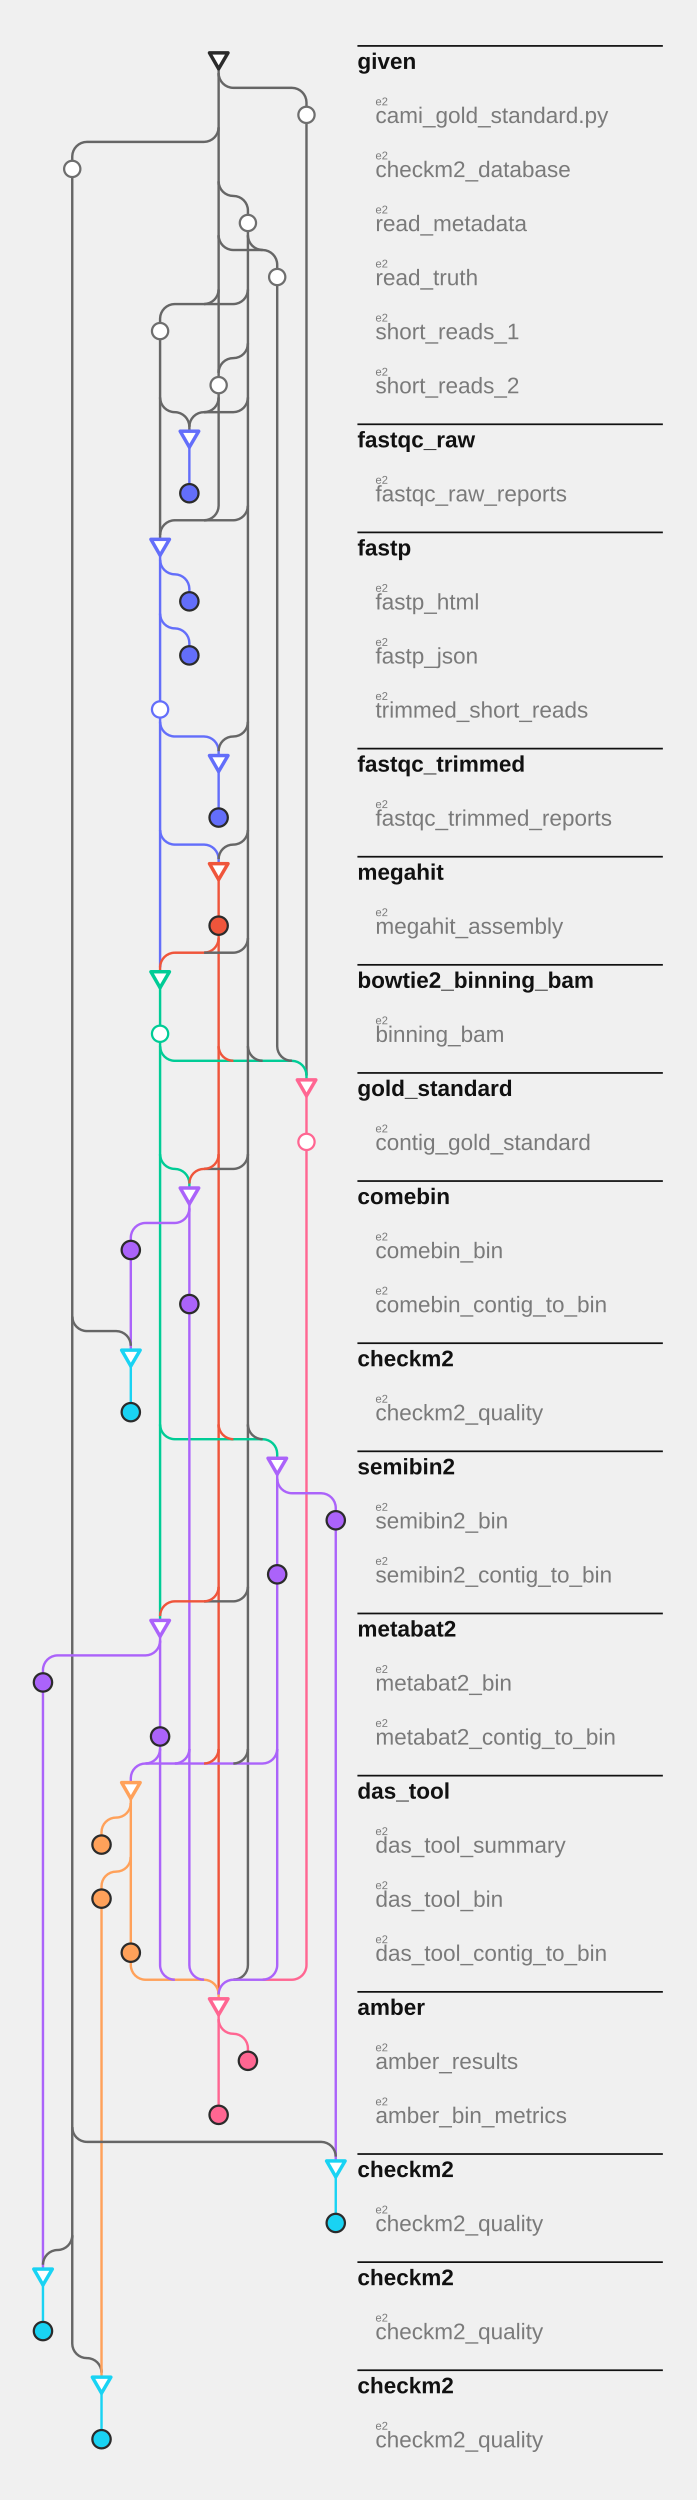
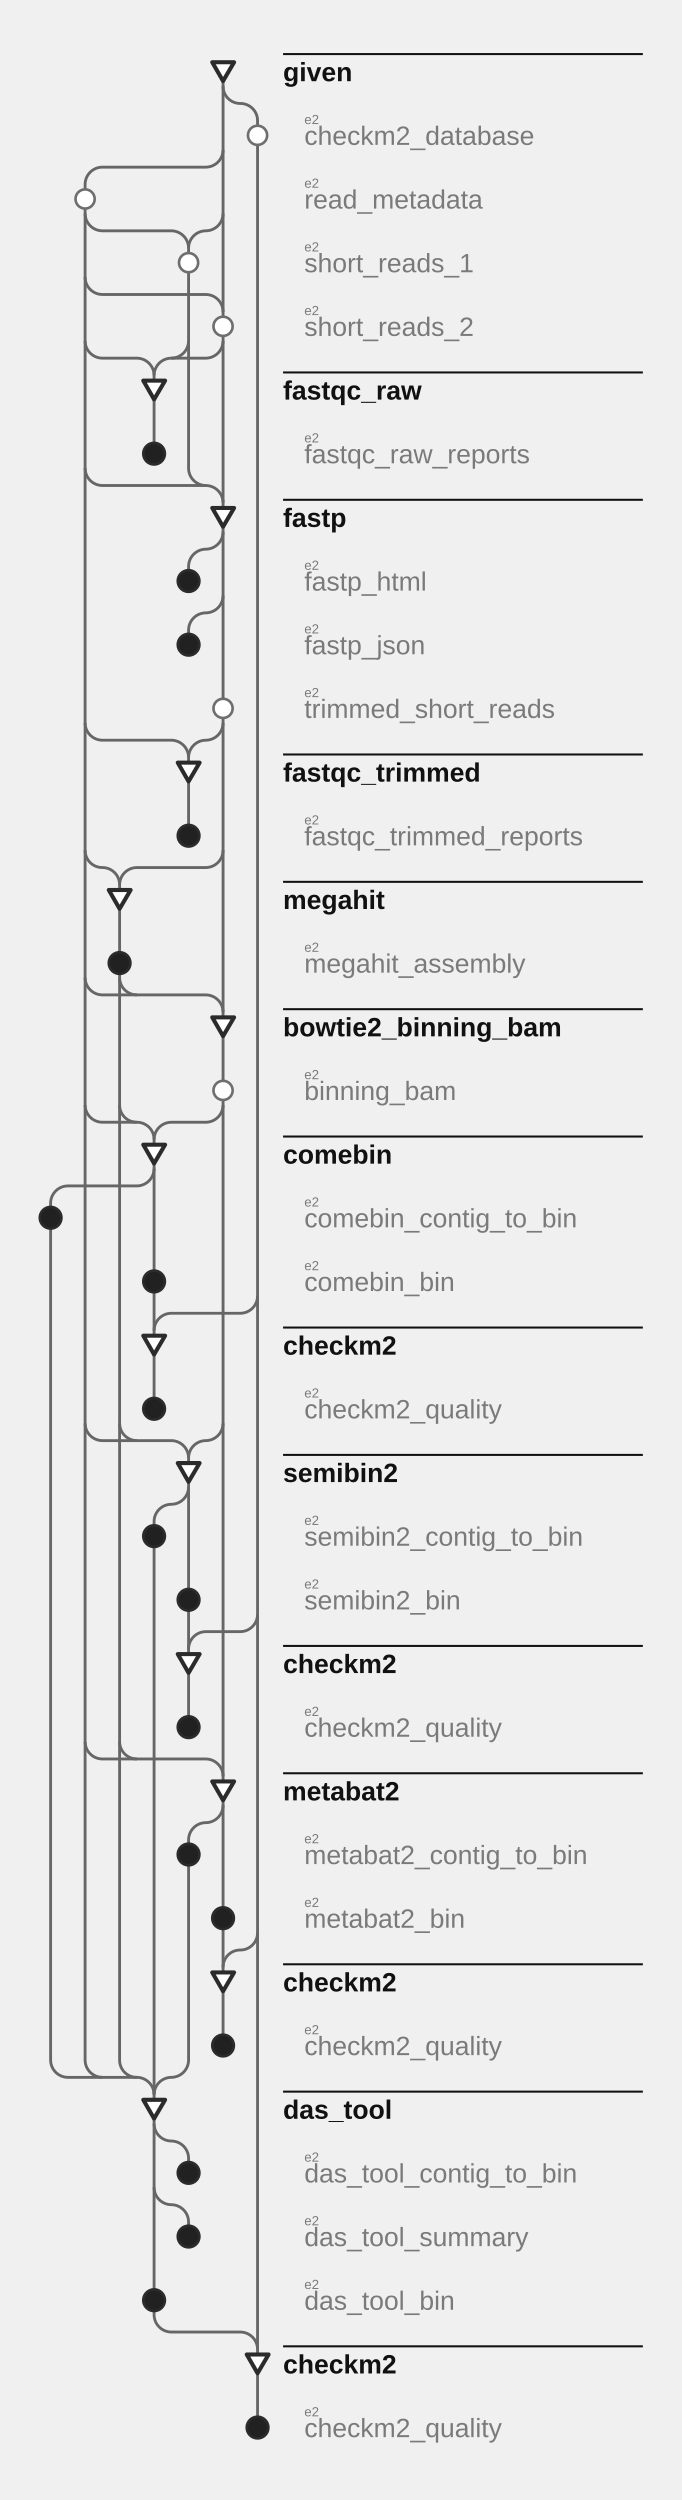
- <svg xmlns="http://www.w3.org/2000/svg" width="402" height="1443" viewBox="0 0 402 1443">
+ <svg xmlns="http://www.w3.org/2000/svg" width="334" height="1225" viewBox="0 0 334 1225">
  <g fill="none" stroke="#666666" stroke-width="1.4" stroke-linejoin="round" stroke-linecap="butt">
-     <path d="M 126.2,39.7 L 126.2,42.2 L 126.2,73.5 L 126.2,104.7 L 126.2,135.8 L 126.2,167.1 L 126.2,215.2 L 126.2,217.6" />
-     <path d="M 126.2,227.0 L 126.2,229.4 L 126.2,291.9 A 8.5,8.5 0 0 1 117.8,300.3" />
-     <path d="M 126.2,436.1 L 126.2,433.6 A 8.5,8.5 0 0 0 117.8,425.1 L 100.9,425.1 A 8.5,8.5 0 0 1 92.4,416.6" stroke="#636EFA" />
-     <path d="M 126.2,445.3 L 126.2,466.6" stroke="#636EFA" />
-     <path d="M 126.2,498.5 L 126.2,495.9 A 8.5,8.5 0 0 0 117.8,487.5 L 100.9,487.5 A 8.5,8.5 0 0 1 92.4,479.1" stroke="#636EFA" />
-     <path d="M 126.2,507.7 L 126.2,529.0" stroke="#EF553B" />
-     <path d="M 126.2,539.6 L 126.2,541.5 L 126.2,603.9 L 126.2,666.2 L 126.2,822.2 L 126.2,915.9 L 126.2,1009.5 L 126.2,1151.2" stroke="#EF553B" />
-     <path d="M 126.2,1153.7 L 126.2,1151.2 A 8.5,8.5 0 0 0 117.8,1142.7 L 100.9,1142.7 L 84.0,1142.7 A 8.5,8.5 0 0 1 75.5,1134.2 L 75.5,1132.4" stroke="#FFA15A" />
-     <path d="M 126.2,1162.9 L 126.2,1165.5 L 126.2,1215.4" stroke="#FF6692" />
-     <path d="M 176.9,61.6 L 176.9,59.1 A 8.5,8.5 0 0 0 168.5,50.7 L 134.7,50.7 A 8.5,8.5 0 0 1 126.2,42.2" />
-     <path d="M 176.9,71.0 L 176.9,620.8" />
-     <path d="M 176.9,623.3 L 176.9,620.8 A 8.5,8.5 0 0 0 168.5,612.3 L 151.6,612.3 L 134.7,612.3 L 100.9,612.3 A 8.5,8.5 0 0 1 92.4,603.9" stroke="#00CC96" />
-     <path d="M 176.9,632.5 L 176.9,654.4" stroke="#FF6692" />
-     <path d="M 176.9,663.8 L 176.9,1134.2 A 8.5,8.5 0 0 1 168.5,1142.7 L 151.6,1142.7" stroke="#FF6692" />
-     <path d="M 41.7,92.8 L 41.7,90.3 A 8.5,8.5 0 0 1 50.2,81.9 L 117.8,81.9 A 8.5,8.5 0 0 0 126.2,73.5" />
-     <path d="M 41.7,102.2 L 41.7,759.9 L 41.7,1227.8 L 41.7,1290.2 L 41.7,1352.7 A 8.4,8.4 0 0 0 50.2,1361.1 A 8.4,8.4 0 0 1 58.6,1369.5" />
-     <path d="M 143.1,124.0 L 143.1,121.5 A 8.4,8.4 0 0 0 134.7,113.1 A 8.4,8.4 0 0 1 126.2,104.7" />
-     <path d="M 143.1,133.4 L 143.1,135.8 L 143.1,167.1 L 143.1,198.2 L 143.1,229.4 L 143.1,291.9 L 143.1,416.6 L 143.1,479.1 L 143.1,541.5 L 143.1,603.9 L 143.1,666.2 L 143.1,822.2 L 143.1,915.9 L 143.1,1009.5 L 143.1,1134.2 A 8.4,8.4 0 0 1 134.7,1142.7" />
-     <path d="M 143.1,1184.2 L 143.1,1182.3 A 8.4,8.4 0 0 0 134.7,1173.9 A 8.4,8.4 0 0 1 126.2,1165.5" stroke="#FF6692" />
-     <path d="M 160.0,155.2 L 160.0,152.8 A 8.5,8.5 0 0 0 151.6,144.3 L 134.7,144.3 A 8.5,8.5 0 0 1 126.2,135.8" />
-     <path d="M 160.0,164.6 L 160.0,603.9 A 8.4,8.4 0 0 0 168.5,612.3" />
-     <path d="M 160.0,841.7 L 160.0,839.1 A 8.5,8.5 0 0 0 151.6,830.7 L 134.7,830.7 L 100.9,830.7 A 8.5,8.5 0 0 1 92.4,822.2" stroke="#00CC96" />
-     <path d="M 160.0,850.9 L 160.0,853.5 L 160.0,903.4" stroke="#AB63FA" />
-     <path d="M 160.0,914.0 L 160.0,1009.5 L 160.0,1134.2 A 8.5,8.5 0 0 1 151.6,1142.7 L 134.7,1142.7 A 8.5,8.5 0 0 0 126.2,1151.2" stroke="#AB63FA" />
-     <path d="M 92.4,186.4 L 92.4,183.9 A 8.5,8.5 0 0 1 100.9,175.5 L 117.8,175.5 L 134.7,175.5 A 8.5,8.5 0 0 0 143.1,167.1" />
-     <path d="M 92.4,195.8 L 92.4,229.4 L 92.4,308.8 L 92.4,311.3" />
-     <path d="M 92.4,320.5 L 92.4,323.1 L 92.4,354.2 L 92.4,404.8" stroke="#636EFA" />
-     <path d="M 92.4,414.2 L 92.4,416.6 L 92.4,479.1 L 92.4,558.4" stroke="#636EFA" />
-     <path d="M 92.4,560.9 L 92.4,558.4 A 8.5,8.5 0 0 1 100.9,549.9 L 117.8,549.9 A 8.5,8.5 0 0 0 126.2,541.5" stroke="#EF553B" />
-     <path d="M 92.4,570.1 L 92.4,592.0" stroke="#00CC96" />
-     <path d="M 92.4,601.4 L 92.4,603.9 L 92.4,666.2 L 92.4,822.2 L 92.4,932.8 L 92.4,935.3" stroke="#00CC96" />
-     <path d="M 92.4,944.5 L 92.4,947.0 L 92.4,997.0" stroke="#AB63FA" />
-     <path d="M 92.4,1007.6 L 92.4,1009.5 L 92.4,1134.2 A 8.5,8.5 0 0 0 100.9,1142.7" stroke="#AB63FA" />
-     <path d="M 75.5,716.2 L 75.5,714.4 A 8.5,8.5 0 0 1 84.0,705.9 L 100.9,705.9 A 8.5,8.5 0 0 0 109.3,697.5" stroke="#AB63FA" />
-     <path d="M 75.5,726.8 L 75.5,776.8 L 75.5,779.3" stroke="#AB63FA" />
-     <path d="M 75.5,788.5 L 75.5,809.8" stroke="#19D3F3" />
-     <path d="M 75.5,1028.9 L 75.5,1026.3 A 8.5,8.5 0 0 1 84.0,1017.9 L 100.9,1017.9 L 117.8,1017.9 L 134.7,1017.9 L 151.6,1017.9 A 8.5,8.5 0 0 0 160.0,1009.5" stroke="#AB63FA" />
-     <path d="M 75.5,1038.1 L 75.5,1040.7 L 75.5,1071.8 L 75.5,1121.8" stroke="#FFA15A" />
-     <path d="M 193.8,872.2 L 193.8,870.4 A 8.5,8.5 0 0 0 185.4,861.9 L 168.5,861.9 A 8.5,8.5 0 0 1 160.0,853.5" stroke="#AB63FA" />
-     <path d="M 193.8,882.8 L 193.8,1244.8 L 193.8,1247.3" stroke="#AB63FA" />
-     <path d="M 193.8,1256.5 L 193.8,1277.8" stroke="#19D3F3" />
-     <path d="M 24.8,965.8 L 24.8,964.0 A 8.5,8.5 0 0 1 33.3,955.5 L 84.0,955.5 A 8.5,8.5 0 0 0 92.4,947.0" stroke="#AB63FA" />
-     <path d="M 24.8,976.4 L 24.8,1307.2 L 24.8,1309.7" stroke="#AB63FA" />
-     <path d="M 24.8,1318.9 L 24.8,1340.2" stroke="#19D3F3" />
-     <path d="M 58.6,1059.4 L 58.6,1057.5 A 8.4,8.4 0 0 1 67.1,1049.1 A 8.4,8.4 0 0 0 75.5,1040.7" stroke="#FFA15A" />
-     <path d="M 58.6,1090.6 L 58.6,1088.8 A 8.4,8.4 0 0 1 67.1,1080.3 A 8.4,8.4 0 0 0 75.5,1071.8" stroke="#FFA15A" />
-     <path d="M 58.6,1101.2 L 58.6,1369.5 L 58.6,1372.1" stroke="#FFA15A" />
-     <path d="M 58.6,1381.3 L 58.6,1402.6" stroke="#19D3F3" />
-     <path d="M 109.3,248.9 L 109.3,246.3 A 8.4,8.4 0 0 1 117.8,237.9 L 134.7,237.9 A 8.5,8.5 0 0 0 143.1,229.4" />
-     <path d="M 109.3,258.1 L 109.3,279.4" stroke="#636EFA" />
-     <path d="M 109.3,341.8 L 109.3,339.9 A 8.5,8.5 0 0 0 100.9,331.5 A 8.5,8.5 0 0 1 92.4,323.1" stroke="#636EFA" />
-     <path d="M 109.3,373.0 L 109.3,371.1 A 8.5,8.5 0 0 0 100.9,362.7 A 8.5,8.5 0 0 1 92.4,354.2" stroke="#636EFA" />
-     <path d="M 109.3,685.7 L 109.3,683.1 A 8.5,8.5 0 0 0 100.9,674.7 A 8.5,8.5 0 0 1 92.4,666.2" stroke="#00CC96" />
-     <path d="M 109.3,694.9 L 109.3,697.5 L 109.3,747.4" stroke="#AB63FA" />
-     <path d="M 109.3,758.0 L 109.3,1009.5 L 109.3,1134.2 A 8.4,8.4 0 0 0 117.8,1142.7" stroke="#AB63FA" />
-     <path d="M 117.8,549.9 L 134.7,549.9 A 8.5,8.5 0 0 0 143.1,541.5" />
-     <path d="M 117.8,674.7 L 134.7,674.7 A 8.5,8.5 0 0 0 143.1,666.2" />
-     <path d="M 117.8,924.3 L 134.7,924.3 A 8.5,8.5 0 0 0 143.1,915.9" />
-     <path d="M 126.2,167.1 A 8.5,8.5 0 0 1 117.8,175.5" />
-     <path d="M 41.7,759.9 A 8.5,8.5 0 0 0 50.2,768.3 L 67.1,768.3 A 8.5,8.5 0 0 1 75.5,776.8" />
-     <path d="M 41.7,1227.8 A 8.5,8.5 0 0 0 50.2,1236.3 L 185.4,1236.3 A 8.5,8.5 0 0 1 193.8,1244.8" />
-     <path d="M 41.7,1290.2 A 8.5,8.5 0 0 1 33.3,1298.7 A 8.5,8.5 0 0 0 24.8,1307.2" />
-     <path d="M 143.1,135.8 A 8.5,8.5 0 0 0 151.6,144.3" />
-     <path d="M 143.1,198.2 A 8.4,8.4 0 0 1 134.7,206.7 A 8.4,8.4 0 0 0 126.2,215.2" />
-     <path d="M 143.1,291.9 A 8.5,8.5 0 0 1 134.7,300.3 L 117.8,300.3 L 100.9,300.3 A 8.5,8.5 0 0 0 92.4,308.8" />
-     <path d="M 143.1,416.6 A 8.4,8.4 0 0 1 134.7,425.1 A 8.4,8.4 0 0 0 126.2,433.6" />
-     <path d="M 143.1,479.1 A 8.4,8.4 0 0 1 134.7,487.5 A 8.4,8.4 0 0 0 126.2,495.9" />
-     <path d="M 143.1,603.9 A 8.5,8.5 0 0 0 151.6,612.3" />
-     <path d="M 109.3,683.1 A 8.4,8.4 0 0 1 117.8,674.7 A 8.4,8.4 0 0 0 126.2,666.2" stroke="#EF553B" />
-     <path d="M 143.1,822.2 A 8.5,8.5 0 0 0 151.6,830.7" />
-     <path d="M 92.4,932.8 A 8.5,8.5 0 0 1 100.9,924.3 L 117.8,924.3 A 8.5,8.5 0 0 0 126.2,915.9" stroke="#EF553B" />
-     <path d="M 143.1,1009.5 A 8.5,8.5 0 0 1 134.7,1017.9" />
-     <path d="M 92.4,229.4 A 8.5,8.5 0 0 0 100.9,237.9 A 8.5,8.5 0 0 1 109.3,246.3" />
-     <path d="M 126.2,229.4 A 8.4,8.4 0 0 1 117.8,237.9" />
-     <path d="M 126.2,603.9 A 8.5,8.5 0 0 0 134.7,612.3" stroke="#EF553B" />
-     <path d="M 126.2,822.2 A 8.5,8.5 0 0 0 134.7,830.7" stroke="#EF553B" />
-     <path d="M 126.2,1009.5 A 8.5,8.5 0 0 1 117.8,1017.9" stroke="#EF553B" />
-     <path d="M 109.3,1009.5 A 8.5,8.5 0 0 1 100.9,1017.9" stroke="#AB63FA" />
-     <path d="M 92.4,1009.5 A 8.5,8.5 0 0 1 84.0,1017.9" stroke="#AB63FA" />
-   </g>
-   <g>
-     <polygon points="120.9,30.5 131.6,30.5 126.2,39.7" fill="#FFFFFF" stroke="#2B2B2B" stroke-width="2.0" stroke-linejoin="round" />
-     <line x1="206.3" y1="26.5" x2="382.6" y2="26.5" stroke="#111111" stroke-width="1" />
-     <text x="206.3" y="39.8" font-family="Arial" font-size="13" fill="#111111" font-weight="600" text-anchor="start">given</text>
-   </g>
-   <g>
-     <circle cx="176.9" cy="66.3" r="4.7" fill="#FFFFFF" stroke="#6E6E6E" stroke-width="1.3" />
-     <text x="216.7" y="60.8" font-family="Arial" font-size="6.5" fill="#7A7A7A" text-anchor="start">e2</text>
-     <text x="216.7" y="71.0" font-family="Arial" font-size="13" fill="#7A7A7A" font-weight="normal" text-anchor="start">cami_gold_standard.py</text>
+     <path d="M 109.3,39.7 L 109.3,42.2 L 109.3,73.5 L 109.3,104.7 L 109.3,152.8 L 109.3,155.2" />
+     <path d="M 109.3,164.6 L 109.3,167.1 L 109.3,246.3 L 109.3,248.9" />
+     <path d="M 109.3,258.1 L 109.3,260.6 L 109.3,291.9 L 109.3,342.4" />
+     <path d="M 109.3,351.8 L 109.3,354.2 L 109.3,416.6 L 109.3,495.9 L 109.3,498.5" />
+     <path d="M 109.3,507.7 L 109.3,529.6" />
+     <path d="M 109.3,539.0 L 109.3,541.5 L 109.3,697.5 L 109.3,870.4 L 109.3,872.9" />
+     <path d="M 109.3,882.1 L 109.3,884.6 L 109.3,934.6" />
+     <path d="M 109.3,945.2 L 109.3,964.0 L 109.3,966.5" />
+     <path d="M 109.3,975.7 L 109.3,997.0" />
+     <path d="M 126.2,61.6 L 126.2,59.1 A 8.4,8.4 0 0 0 117.8,50.7 A 8.4,8.4 0 0 1 109.3,42.2" />
+     <path d="M 126.2,71.0 L 126.2,635.0 L 126.2,791.0 L 126.2,947.0 L 126.2,1151.2 L 126.2,1153.7" />
+     <path d="M 126.2,1162.9 L 126.2,1184.2" />
+     <path d="M 41.7,92.8 L 41.7,90.3 A 8.5,8.5 0 0 1 50.2,81.9 L 100.9,81.9 A 8.5,8.5 0 0 0 109.3,73.5" />
+     <path d="M 41.7,102.2 L 41.7,104.7 L 41.7,135.8 L 41.7,167.1 L 41.7,229.4 L 41.7,354.2 L 41.7,416.6 L 41.7,479.1 L 41.7,541.5 L 41.7,697.5 L 41.7,853.5 L 41.7,1009.5 A 8.5,8.5 0 0 0 50.2,1017.9" />
+     <path d="M 92.4,124.0 L 92.4,121.5 A 8.5,8.5 0 0 1 100.9,113.1 A 8.5,8.5 0 0 0 109.3,104.7" />
+     <path d="M 92.4,133.4 L 92.4,167.1 L 92.4,229.4 A 8.5,8.5 0 0 0 100.9,237.9" />
+     <path d="M 92.4,279.4 L 92.4,277.6 A 8.5,8.5 0 0 1 100.9,269.1 A 8.5,8.5 0 0 0 109.3,260.6" />
+     <path d="M 92.4,310.6 L 92.4,308.8 A 8.5,8.5 0 0 1 100.9,300.3 A 8.5,8.5 0 0 0 109.3,291.9" />
+     <path d="M 92.4,373.7 L 92.4,371.1 A 8.5,8.5 0 0 0 84.0,362.7 L 50.2,362.7 A 8.5,8.5 0 0 1 41.7,354.2" />
+     <path d="M 92.4,382.9 L 92.4,404.2" />
+     <path d="M 92.4,716.9 L 92.4,714.4 A 8.5,8.5 0 0 0 84.0,705.9 L 67.1,705.9 L 50.2,705.9 A 8.5,8.5 0 0 1 41.7,697.5" />
+     <path d="M 92.4,726.1 L 92.4,728.6 L 92.4,778.6" />
+     <path d="M 92.4,789.2 L 92.4,808.0 L 92.4,810.5" />
+     <path d="M 92.4,819.7 L 92.4,841.0" />
+     <path d="M 92.4,903.4 L 92.4,901.5 A 8.5,8.5 0 0 1 100.9,893.1 A 8.5,8.5 0 0 0 109.3,884.6" />
+     <path d="M 92.4,914.0 L 92.4,1009.5 A 8.5,8.5 0 0 1 84.0,1017.9 A 8.5,8.5 0 0 0 75.5,1026.3" />
+     <path d="M 92.4,1059.4 L 92.4,1057.5 A 8.5,8.5 0 0 0 84.0,1049.1 A 8.5,8.5 0 0 1 75.5,1040.7" />
+     <path d="M 92.4,1090.6 L 92.4,1088.8 A 8.5,8.5 0 0 0 84.0,1080.3 A 8.5,8.5 0 0 1 75.5,1071.8" />
+     <path d="M 75.5,186.5 L 75.5,183.9 A 8.5,8.5 0 0 0 67.1,175.5 L 50.2,175.5 A 8.5,8.5 0 0 1 41.7,167.1" />
+     <path d="M 75.5,195.7 L 75.5,217.0" />
+     <path d="M 75.5,560.9 L 75.5,558.4 A 8.4,8.4 0 0 0 67.1,549.9 L 50.2,549.9 A 8.5,8.5 0 0 1 41.7,541.5" />
+     <path d="M 75.5,570.1 L 75.5,572.6 L 75.5,622.6" />
+     <path d="M 75.5,633.2 L 75.5,652.0 L 75.5,654.5" />
+     <path d="M 75.5,663.7 L 75.5,685.0" />
+     <path d="M 75.5,747.4 L 75.5,745.5 A 8.5,8.5 0 0 1 84.0,737.1 A 8.5,8.5 0 0 0 92.4,728.6" />
+     <path d="M 75.5,758.0 L 75.5,1026.3 L 75.5,1028.9" />
+     <path d="M 75.5,1038.1 L 75.5,1040.7 L 75.5,1071.8 L 75.5,1121.8" />
+     <path d="M 75.5,1132.4 L 75.5,1134.2 A 8.5,8.5 0 0 0 84.0,1142.7 L 117.8,1142.7 A 8.5,8.5 0 0 1 126.2,1151.2" />
+     <path d="M 58.6,436.1 L 58.6,433.6 A 8.4,8.4 0 0 0 50.2,425.1 A 8.4,8.4 0 0 1 41.7,416.6" />
+     <path d="M 58.6,445.3 L 58.6,466.6" />
+     <path d="M 58.6,477.2 L 58.6,479.1 L 58.6,541.5 L 58.6,697.5 L 58.6,853.5 L 58.6,1009.5 A 8.4,8.4 0 0 0 67.1,1017.9" />
+     <path d="M 24.8,591.4 L 24.8,589.5 A 8.5,8.5 0 0 1 33.3,581.1 L 67.1,581.1 A 8.5,8.5 0 0 0 75.5,572.6" />
+     <path d="M 24.8,602.0 L 24.8,1009.5 A 8.5,8.5 0 0 0 33.3,1017.9 L 50.2,1017.9 L 67.1,1017.9 A 8.5,8.5 0 0 1 75.5,1026.3" />
+     <path d="M 126.2,635.0 A 8.5,8.5 0 0 1 117.8,643.5 L 84.0,643.5 A 8.5,8.5 0 0 0 75.5,652.0" />
+     <path d="M 126.2,791.0 A 8.5,8.5 0 0 1 117.8,799.5 L 100.9,799.5 A 8.5,8.5 0 0 0 92.4,808.0" />
+     <path d="M 126.2,947.0 A 8.4,8.4 0 0 1 117.8,955.5 A 8.4,8.4 0 0 0 109.3,964.0" />
+     <path d="M 41.7,104.7 A 8.5,8.5 0 0 0 50.2,113.1 L 84.0,113.1 A 8.5,8.5 0 0 1 92.4,121.5" />
+     <path d="M 41.7,135.8 A 8.5,8.5 0 0 0 50.2,144.3 L 100.9,144.3 A 8.5,8.5 0 0 1 109.3,152.8" />
+     <path d="M 41.7,229.4 A 8.5,8.5 0 0 0 50.2,237.9 L 100.9,237.9 A 8.5,8.5 0 0 1 109.3,246.3" />
+     <path d="M 41.7,479.1 A 8.5,8.5 0 0 0 50.2,487.5 L 67.1,487.5 L 100.9,487.5 A 8.5,8.5 0 0 1 109.3,495.9" />
+     <path d="M 41.7,853.5 A 8.5,8.5 0 0 0 50.2,861.9 L 67.1,861.9 L 100.9,861.9 A 8.5,8.5 0 0 1 109.3,870.4" />
+     <path d="M 92.4,167.1 A 8.5,8.5 0 0 1 84.0,175.5" />
+     <path d="M 75.5,183.9 A 8.5,8.5 0 0 1 84.0,175.5 L 100.9,175.5 A 8.5,8.5 0 0 0 109.3,167.1" />
+     <path d="M 109.3,354.2 A 8.5,8.5 0 0 1 100.9,362.7 A 8.5,8.5 0 0 0 92.4,371.1" />
+     <path d="M 109.3,416.6 A 8.5,8.5 0 0 1 100.9,425.1 L 67.1,425.1 A 8.5,8.5 0 0 0 58.6,433.6" />
+     <path d="M 58.6,479.1 A 8.5,8.5 0 0 0 67.1,487.5" />
+     <path d="M 58.6,541.5 A 8.4,8.4 0 0 0 67.1,549.9" />
+     <path d="M 58.6,697.5 A 8.5,8.5 0 0 0 67.1,705.9" />
+     <path d="M 58.6,853.5 A 8.5,8.5 0 0 0 67.1,861.9" />
+     <path d="M 109.3,541.5 A 8.5,8.5 0 0 1 100.9,549.9 L 84.0,549.9 A 8.5,8.5 0 0 0 75.5,558.4" />
+     <path d="M 109.3,697.5 A 8.5,8.5 0 0 1 100.9,705.9 A 8.5,8.5 0 0 0 92.4,714.4" />
+   </g>
+   <g>
+     <polygon points="104.0,30.5 114.7,30.5 109.3,39.7" fill="#FFFFFF" stroke="#2B2B2B" stroke-width="2.0" stroke-linejoin="round" />
+     <line x1="138.7" y1="26.5" x2="315.0" y2="26.5" stroke="#111111" stroke-width="1" />
+     <text x="138.7" y="39.8" font-family="Arial" font-size="13" fill="#111111" font-weight="600" text-anchor="start">given</text>
+   </g>
+   <g>
+     <circle cx="126.2" cy="66.3" r="4.7" fill="#FFFFFF" stroke="#6E6E6E" stroke-width="1.3" />
+     <text x="149.1" y="60.8" font-family="Arial" font-size="6.5" fill="#7A7A7A" text-anchor="start">e2</text>
+     <text x="149.1" y="71.0" font-family="Arial" font-size="13" fill="#7A7A7A" font-weight="normal" text-anchor="start">checkm2_database</text>
  </g>
  <g>
    <circle cx="41.7" cy="97.5" r="4.7" fill="#FFFFFF" stroke="#6E6E6E" stroke-width="1.3" />
-     <text x="216.7" y="92.0" font-family="Arial" font-size="6.5" fill="#7A7A7A" text-anchor="start">e2</text>
-     <text x="216.7" y="102.2" font-family="Arial" font-size="13" fill="#7A7A7A" font-weight="normal" text-anchor="start">checkm2_database</text>
-   </g>
-   <g>
-     <circle cx="143.1" cy="128.7" r="4.7" fill="#FFFFFF" stroke="#6E6E6E" stroke-width="1.3" />
-     <text x="216.7" y="123.2" font-family="Arial" font-size="6.5" fill="#7A7A7A" text-anchor="start">e2</text>
-     <text x="216.7" y="133.4" font-family="Arial" font-size="13" fill="#7A7A7A" font-weight="normal" text-anchor="start">read_metadata</text>
-   </g>
-   <g>
-     <circle cx="160.0" cy="159.9" r="4.7" fill="#FFFFFF" stroke="#6E6E6E" stroke-width="1.3" />
-     <text x="216.7" y="154.4" font-family="Arial" font-size="6.5" fill="#7A7A7A" text-anchor="start">e2</text>
-     <text x="216.7" y="164.6" font-family="Arial" font-size="13" fill="#7A7A7A" font-weight="normal" text-anchor="start">read_truth</text>
-   </g>
-   <g>
-     <circle cx="92.4" cy="191.1" r="4.7" fill="#FFFFFF" stroke="#6E6E6E" stroke-width="1.3" />
-     <text x="216.7" y="185.6" font-family="Arial" font-size="6.5" fill="#7A7A7A" text-anchor="start">e2</text>
-     <text x="216.7" y="195.8" font-family="Arial" font-size="13" fill="#7A7A7A" font-weight="normal" text-anchor="start">short_reads_1</text>
-   </g>
-   <g>
-     <circle cx="126.2" cy="222.3" r="4.7" fill="#FFFFFF" stroke="#6E6E6E" stroke-width="1.3" />
-     <text x="216.7" y="216.8" font-family="Arial" font-size="6.5" fill="#7A7A7A" text-anchor="start">e2</text>
-     <text x="216.7" y="227.0" font-family="Arial" font-size="13" fill="#7A7A7A" font-weight="normal" text-anchor="start">short_reads_2</text>
-   </g>
-   <g>
-     <polygon points="104.0,248.9 114.7,248.9 109.3,258.1" fill="#FFFFFF" stroke="#636EFA" stroke-width="2.0" stroke-linejoin="round" />
-     <line x1="206.3" y1="244.9" x2="382.6" y2="244.9" stroke="#111111" stroke-width="1" />
-     <text x="206.3" y="258.2" font-family="Arial" font-size="13" fill="#111111" font-weight="600" text-anchor="start">fastqc_raw</text>
-   </g>
-   <g>
-     <circle cx="109.3" cy="284.7" r="5.3" fill="#636EFA" stroke="#2B2B2B" stroke-width="1.3" />
-     <text x="216.7" y="279.2" font-family="Arial" font-size="6.5" fill="#7A7A7A" text-anchor="start">e2</text>
-     <text x="216.7" y="289.4" font-family="Arial" font-size="13" fill="#7A7A7A" font-weight="normal" text-anchor="start">fastqc_raw_reports</text>
-   </g>
-   <g>
-     <polygon points="87.1,311.3 97.8,311.3 92.4,320.5" fill="#FFFFFF" stroke="#636EFA" stroke-width="2.0" stroke-linejoin="round" />
-     <line x1="206.3" y1="307.3" x2="382.6" y2="307.3" stroke="#111111" stroke-width="1" />
-     <text x="206.3" y="320.6" font-family="Arial" font-size="13" fill="#111111" font-weight="600" text-anchor="start">fastp</text>
-   </g>
-   <g>
-     <circle cx="109.3" cy="347.1" r="5.3" fill="#636EFA" stroke="#2B2B2B" stroke-width="1.3" />
-     <text x="216.7" y="341.6" font-family="Arial" font-size="6.5" fill="#7A7A7A" text-anchor="start">e2</text>
-     <text x="216.7" y="351.8" font-family="Arial" font-size="13" fill="#7A7A7A" font-weight="normal" text-anchor="start">fastp_html</text>
-   </g>
-   <g>
-     <circle cx="109.3" cy="378.3" r="5.3" fill="#636EFA" stroke="#2B2B2B" stroke-width="1.3" />
-     <text x="216.7" y="372.8" font-family="Arial" font-size="6.5" fill="#7A7A7A" text-anchor="start">e2</text>
-     <text x="216.7" y="383.0" font-family="Arial" font-size="13" fill="#7A7A7A" font-weight="normal" text-anchor="start">fastp_json</text>
-   </g>
-   <g>
-     <circle cx="92.4" cy="409.5" r="4.7" fill="#FFFFFF" stroke="#636EFA" stroke-width="1.3" />
-     <text x="216.7" y="404.0" font-family="Arial" font-size="6.5" fill="#7A7A7A" text-anchor="start">e2</text>
-     <text x="216.7" y="414.2" font-family="Arial" font-size="13" fill="#7A7A7A" font-weight="normal" text-anchor="start">trimmed_short_reads</text>
-   </g>
-   <g>
-     <polygon points="120.9,436.1 131.6,436.1 126.2,445.3" fill="#FFFFFF" stroke="#636EFA" stroke-width="2.0" stroke-linejoin="round" />
-     <line x1="206.3" y1="432.1" x2="382.6" y2="432.1" stroke="#111111" stroke-width="1" />
-     <text x="206.3" y="445.4" font-family="Arial" font-size="13" fill="#111111" font-weight="600" text-anchor="start">fastqc_trimmed</text>
-   </g>
-   <g>
-     <circle cx="126.2" cy="471.9" r="5.3" fill="#636EFA" stroke="#2B2B2B" stroke-width="1.3" />
-     <text x="216.7" y="466.4" font-family="Arial" font-size="6.5" fill="#7A7A7A" text-anchor="start">e2</text>
-     <text x="216.7" y="476.6" font-family="Arial" font-size="13" fill="#7A7A7A" font-weight="normal" text-anchor="start">fastqc_trimmed_reports</text>
-   </g>
-   <g>
-     <polygon points="120.9,498.5 131.6,498.5 126.2,507.7" fill="#FFFFFF" stroke="#EF553B" stroke-width="2.0" stroke-linejoin="round" />
-     <line x1="206.3" y1="494.5" x2="382.6" y2="494.5" stroke="#111111" stroke-width="1" />
-     <text x="206.3" y="507.8" font-family="Arial" font-size="13" fill="#111111" font-weight="600" text-anchor="start">megahit</text>
-   </g>
-   <g>
-     <circle cx="126.2" cy="534.3" r="5.3" fill="#EF553B" stroke="#2B2B2B" stroke-width="1.3" />
-     <text x="216.7" y="528.8" font-family="Arial" font-size="6.5" fill="#7A7A7A" text-anchor="start">e2</text>
-     <text x="216.7" y="539.0" font-family="Arial" font-size="13" fill="#7A7A7A" font-weight="normal" text-anchor="start">megahit_assembly</text>
-   </g>
-   <g>
-     <polygon points="87.1,560.9 97.8,560.9 92.4,570.1" fill="#FFFFFF" stroke="#00CC96" stroke-width="2.0" stroke-linejoin="round" />
-     <line x1="206.3" y1="556.9" x2="382.6" y2="556.9" stroke="#111111" stroke-width="1" />
-     <text x="206.3" y="570.2" font-family="Arial" font-size="13" fill="#111111" font-weight="600" text-anchor="start">bowtie2_binning_bam</text>
-   </g>
-   <g>
-     <circle cx="92.4" cy="596.7" r="4.7" fill="#FFFFFF" stroke="#00CC96" stroke-width="1.3" />
-     <text x="216.7" y="591.2" font-family="Arial" font-size="6.5" fill="#7A7A7A" text-anchor="start">e2</text>
-     <text x="216.7" y="601.4" font-family="Arial" font-size="13" fill="#7A7A7A" font-weight="normal" text-anchor="start">binning_bam</text>
-   </g>
-   <g>
-     <polygon points="171.6,623.3 182.3,623.3 176.9,632.5" fill="#FFFFFF" stroke="#FF6692" stroke-width="2.0" stroke-linejoin="round" />
-     <line x1="206.3" y1="619.3" x2="382.6" y2="619.3" stroke="#111111" stroke-width="1" />
-     <text x="206.3" y="632.6" font-family="Arial" font-size="13" fill="#111111" font-weight="600" text-anchor="start">gold_standard</text>
-   </g>
-   <g>
-     <circle cx="176.9" cy="659.1" r="4.7" fill="#FFFFFF" stroke="#FF6692" stroke-width="1.3" />
-     <text x="216.7" y="653.6" font-family="Arial" font-size="6.5" fill="#7A7A7A" text-anchor="start">e2</text>
-     <text x="216.7" y="663.8" font-family="Arial" font-size="13" fill="#7A7A7A" font-weight="normal" text-anchor="start">contig_gold_standard</text>
-   </g>
-   <g>
-     <polygon points="104.0,685.7 114.7,685.7 109.3,694.9" fill="#FFFFFF" stroke="#AB63FA" stroke-width="2.0" stroke-linejoin="round" />
-     <line x1="206.3" y1="681.7" x2="382.6" y2="681.7" stroke="#111111" stroke-width="1" />
-     <text x="206.3" y="695.0" font-family="Arial" font-size="13" fill="#111111" font-weight="600" text-anchor="start">comebin</text>
-   </g>
-   <g>
-     <circle cx="75.5" cy="721.5" r="5.3" fill="#AB63FA" stroke="#2B2B2B" stroke-width="1.3" />
-     <text x="216.7" y="716.0" font-family="Arial" font-size="6.5" fill="#7A7A7A" text-anchor="start">e2</text>
-     <text x="216.7" y="726.2" font-family="Arial" font-size="13" fill="#7A7A7A" font-weight="normal" text-anchor="start">comebin_bin</text>
-   </g>
-   <g>
-     <circle cx="109.3" cy="752.7" r="5.3" fill="#AB63FA" stroke="#2B2B2B" stroke-width="1.3" />
-     <text x="216.7" y="747.2" font-family="Arial" font-size="6.5" fill="#7A7A7A" text-anchor="start">e2</text>
-     <text x="216.7" y="757.4" font-family="Arial" font-size="13" fill="#7A7A7A" font-weight="normal" text-anchor="start">comebin_contig_to_bin</text>
-   </g>
-   <g>
-     <polygon points="70.2,779.3 80.9,779.3 75.5,788.5" fill="#FFFFFF" stroke="#19D3F3" stroke-width="2.0" stroke-linejoin="round" />
-     <line x1="206.3" y1="775.3" x2="382.6" y2="775.3" stroke="#111111" stroke-width="1" />
-     <text x="206.3" y="788.6" font-family="Arial" font-size="13" fill="#111111" font-weight="600" text-anchor="start">checkm2</text>
-   </g>
-   <g>
-     <circle cx="75.5" cy="815.1" r="5.3" fill="#19D3F3" stroke="#2B2B2B" stroke-width="1.3" />
-     <text x="216.7" y="809.6" font-family="Arial" font-size="6.5" fill="#7A7A7A" text-anchor="start">e2</text>
-     <text x="216.7" y="819.8" font-family="Arial" font-size="13" fill="#7A7A7A" font-weight="normal" text-anchor="start">checkm2_quality</text>
-   </g>
-   <g>
-     <polygon points="154.7,841.7 165.4,841.7 160.0,850.9" fill="#FFFFFF" stroke="#AB63FA" stroke-width="2.0" stroke-linejoin="round" />
-     <line x1="206.3" y1="837.7" x2="382.6" y2="837.7" stroke="#111111" stroke-width="1" />
-     <text x="206.3" y="851.0" font-family="Arial" font-size="13" fill="#111111" font-weight="600" text-anchor="start">semibin2</text>
-   </g>
-   <g>
-     <circle cx="193.8" cy="877.5" r="5.3" fill="#AB63FA" stroke="#2B2B2B" stroke-width="1.3" />
-     <text x="216.7" y="872.0" font-family="Arial" font-size="6.5" fill="#7A7A7A" text-anchor="start">e2</text>
-     <text x="216.7" y="882.2" font-family="Arial" font-size="13" fill="#7A7A7A" font-weight="normal" text-anchor="start">semibin2_bin</text>
-   </g>
-   <g>
-     <circle cx="160.0" cy="908.7" r="5.3" fill="#AB63FA" stroke="#2B2B2B" stroke-width="1.3" />
-     <text x="216.7" y="903.2" font-family="Arial" font-size="6.5" fill="#7A7A7A" text-anchor="start">e2</text>
-     <text x="216.7" y="913.4" font-family="Arial" font-size="13" fill="#7A7A7A" font-weight="normal" text-anchor="start">semibin2_contig_to_bin</text>
-   </g>
-   <g>
-     <polygon points="87.1,935.3 97.8,935.3 92.4,944.5" fill="#FFFFFF" stroke="#AB63FA" stroke-width="2.0" stroke-linejoin="round" />
-     <line x1="206.3" y1="931.3" x2="382.6" y2="931.3" stroke="#111111" stroke-width="1" />
-     <text x="206.3" y="944.6" font-family="Arial" font-size="13" fill="#111111" font-weight="600" text-anchor="start">metabat2</text>
-   </g>
-   <g>
-     <circle cx="24.8" cy="971.1" r="5.3" fill="#AB63FA" stroke="#2B2B2B" stroke-width="1.3" />
-     <text x="216.7" y="965.6" font-family="Arial" font-size="6.5" fill="#7A7A7A" text-anchor="start">e2</text>
-     <text x="216.7" y="975.8" font-family="Arial" font-size="13" fill="#7A7A7A" font-weight="normal" text-anchor="start">metabat2_bin</text>
-   </g>
-   <g>
-     <circle cx="92.4" cy="1002.3" r="5.3" fill="#AB63FA" stroke="#2B2B2B" stroke-width="1.3" />
-     <text x="216.7" y="996.8" font-family="Arial" font-size="6.5" fill="#7A7A7A" text-anchor="start">e2</text>
-     <text x="216.7" y="1007.0" font-family="Arial" font-size="13" fill="#7A7A7A" font-weight="normal" text-anchor="start">metabat2_contig_to_bin</text>
-   </g>
-   <g>
-     <polygon points="70.2,1028.9 80.9,1028.9 75.5,1038.1" fill="#FFFFFF" stroke="#FFA15A" stroke-width="2.0" stroke-linejoin="round" />
-     <line x1="206.3" y1="1024.9" x2="382.6" y2="1024.9" stroke="#111111" stroke-width="1" />
-     <text x="206.3" y="1038.2" font-family="Arial" font-size="13" fill="#111111" font-weight="600" text-anchor="start">das_tool</text>
-   </g>
-   <g>
-     <circle cx="58.6" cy="1064.7" r="5.3" fill="#FFA15A" stroke="#2B2B2B" stroke-width="1.3" />
-     <text x="216.7" y="1059.2" font-family="Arial" font-size="6.5" fill="#7A7A7A" text-anchor="start">e2</text>
-     <text x="216.7" y="1069.4" font-family="Arial" font-size="13" fill="#7A7A7A" font-weight="normal" text-anchor="start">das_tool_summary</text>
-   </g>
-   <g>
-     <circle cx="58.6" cy="1095.9" r="5.3" fill="#FFA15A" stroke="#2B2B2B" stroke-width="1.3" />
-     <text x="216.7" y="1090.4" font-family="Arial" font-size="6.5" fill="#7A7A7A" text-anchor="start">e2</text>
-     <text x="216.7" y="1100.6" font-family="Arial" font-size="13" fill="#7A7A7A" font-weight="normal" text-anchor="start">das_tool_bin</text>
-   </g>
-   <g>
-     <circle cx="75.5" cy="1127.1" r="5.3" fill="#FFA15A" stroke="#2B2B2B" stroke-width="1.3" />
-     <text x="216.7" y="1121.6" font-family="Arial" font-size="6.5" fill="#7A7A7A" text-anchor="start">e2</text>
-     <text x="216.7" y="1131.8" font-family="Arial" font-size="13" fill="#7A7A7A" font-weight="normal" text-anchor="start">das_tool_contig_to_bin</text>
-   </g>
-   <g>
-     <polygon points="120.9,1153.7 131.6,1153.7 126.2,1162.9" fill="#FFFFFF" stroke="#FF6692" stroke-width="2.0" stroke-linejoin="round" />
-     <line x1="206.3" y1="1149.7" x2="382.6" y2="1149.7" stroke="#111111" stroke-width="1" />
-     <text x="206.3" y="1163.0" font-family="Arial" font-size="13" fill="#111111" font-weight="600" text-anchor="start">amber</text>
-   </g>
-   <g>
-     <circle cx="143.1" cy="1189.5" r="5.3" fill="#FF6692" stroke="#2B2B2B" stroke-width="1.3" />
-     <text x="216.7" y="1184.0" font-family="Arial" font-size="6.5" fill="#7A7A7A" text-anchor="start">e2</text>
-     <text x="216.7" y="1194.2" font-family="Arial" font-size="13" fill="#7A7A7A" font-weight="normal" text-anchor="start">amber_results</text>
-   </g>
-   <g>
-     <circle cx="126.2" cy="1220.7" r="5.3" fill="#FF6692" stroke="#2B2B2B" stroke-width="1.3" />
-     <text x="216.7" y="1215.2" font-family="Arial" font-size="6.5" fill="#7A7A7A" text-anchor="start">e2</text>
-     <text x="216.7" y="1225.4" font-family="Arial" font-size="13" fill="#7A7A7A" font-weight="normal" text-anchor="start">amber_bin_metrics</text>
-   </g>
-   <g>
-     <polygon points="188.5,1247.3 199.2,1247.3 193.8,1256.5" fill="#FFFFFF" stroke="#19D3F3" stroke-width="2.0" stroke-linejoin="round" />
-     <line x1="206.3" y1="1243.3" x2="382.6" y2="1243.3" stroke="#111111" stroke-width="1" />
-     <text x="206.3" y="1256.6" font-family="Arial" font-size="13" fill="#111111" font-weight="600" text-anchor="start">checkm2</text>
-   </g>
-   <g>
-     <circle cx="193.8" cy="1283.1" r="5.3" fill="#19D3F3" stroke="#2B2B2B" stroke-width="1.3" />
-     <text x="216.7" y="1277.6" font-family="Arial" font-size="6.5" fill="#7A7A7A" text-anchor="start">e2</text>
-     <text x="216.7" y="1287.8" font-family="Arial" font-size="13" fill="#7A7A7A" font-weight="normal" text-anchor="start">checkm2_quality</text>
-   </g>
-   <g>
-     <polygon points="19.5,1309.7 30.2,1309.7 24.8,1318.9" fill="#FFFFFF" stroke="#19D3F3" stroke-width="2.0" stroke-linejoin="round" />
-     <line x1="206.3" y1="1305.7" x2="382.6" y2="1305.7" stroke="#111111" stroke-width="1" />
-     <text x="206.3" y="1319.0" font-family="Arial" font-size="13" fill="#111111" font-weight="600" text-anchor="start">checkm2</text>
-   </g>
-   <g>
-     <circle cx="24.8" cy="1345.5" r="5.3" fill="#19D3F3" stroke="#2B2B2B" stroke-width="1.3" />
-     <text x="216.7" y="1340.0" font-family="Arial" font-size="6.5" fill="#7A7A7A" text-anchor="start">e2</text>
-     <text x="216.7" y="1350.2" font-family="Arial" font-size="13" fill="#7A7A7A" font-weight="normal" text-anchor="start">checkm2_quality</text>
-   </g>
-   <g>
-     <polygon points="53.3,1372.1 64.0,1372.1 58.6,1381.3" fill="#FFFFFF" stroke="#19D3F3" stroke-width="2.0" stroke-linejoin="round" />
-     <line x1="206.3" y1="1368.1" x2="382.6" y2="1368.1" stroke="#111111" stroke-width="1" />
-     <text x="206.3" y="1381.4" font-family="Arial" font-size="13" fill="#111111" font-weight="600" text-anchor="start">checkm2</text>
-   </g>
-   <g>
-     <circle cx="58.6" cy="1407.9" r="5.3" fill="#19D3F3" stroke="#2B2B2B" stroke-width="1.3" />
-     <text x="216.7" y="1402.4" font-family="Arial" font-size="6.5" fill="#7A7A7A" text-anchor="start">e2</text>
-     <text x="216.7" y="1412.6" font-family="Arial" font-size="13" fill="#7A7A7A" font-weight="normal" text-anchor="start">checkm2_quality</text>
+     <text x="149.1" y="92.0" font-family="Arial" font-size="6.5" fill="#7A7A7A" text-anchor="start">e2</text>
+     <text x="149.1" y="102.2" font-family="Arial" font-size="13" fill="#7A7A7A" font-weight="normal" text-anchor="start">read_metadata</text>
+   </g>
+   <g>
+     <circle cx="92.4" cy="128.7" r="4.7" fill="#FFFFFF" stroke="#6E6E6E" stroke-width="1.3" />
+     <text x="149.1" y="123.2" font-family="Arial" font-size="6.5" fill="#7A7A7A" text-anchor="start">e2</text>
+     <text x="149.1" y="133.4" font-family="Arial" font-size="13" fill="#7A7A7A" font-weight="normal" text-anchor="start">short_reads_1</text>
+   </g>
+   <g>
+     <circle cx="109.3" cy="159.9" r="4.7" fill="#FFFFFF" stroke="#6E6E6E" stroke-width="1.3" />
+     <text x="149.1" y="154.4" font-family="Arial" font-size="6.5" fill="#7A7A7A" text-anchor="start">e2</text>
+     <text x="149.1" y="164.6" font-family="Arial" font-size="13" fill="#7A7A7A" font-weight="normal" text-anchor="start">short_reads_2</text>
+   </g>
+   <g>
+     <polygon points="70.2,186.5 80.9,186.5 75.5,195.7" fill="#FFFFFF" stroke="#2B2B2B" stroke-width="2.0" stroke-linejoin="round" />
+     <line x1="138.7" y1="182.5" x2="315.0" y2="182.5" stroke="#111111" stroke-width="1" />
+     <text x="138.7" y="195.8" font-family="Arial" font-size="13" fill="#111111" font-weight="600" text-anchor="start">fastqc_raw</text>
+   </g>
+   <g>
+     <circle cx="75.5" cy="222.3" r="5.3" fill="#212121" stroke="#2B2B2B" stroke-width="1.3" />
+     <text x="149.1" y="216.8" font-family="Arial" font-size="6.5" fill="#7A7A7A" text-anchor="start">e2</text>
+     <text x="149.1" y="227.0" font-family="Arial" font-size="13" fill="#7A7A7A" font-weight="normal" text-anchor="start">fastqc_raw_reports</text>
+   </g>
+   <g>
+     <polygon points="104.0,248.9 114.7,248.9 109.3,258.1" fill="#FFFFFF" stroke="#2B2B2B" stroke-width="2.0" stroke-linejoin="round" />
+     <line x1="138.7" y1="244.9" x2="315.0" y2="244.9" stroke="#111111" stroke-width="1" />
+     <text x="138.7" y="258.2" font-family="Arial" font-size="13" fill="#111111" font-weight="600" text-anchor="start">fastp</text>
+   </g>
+   <g>
+     <circle cx="92.4" cy="284.7" r="5.3" fill="#212121" stroke="#2B2B2B" stroke-width="1.3" />
+     <text x="149.1" y="279.2" font-family="Arial" font-size="6.5" fill="#7A7A7A" text-anchor="start">e2</text>
+     <text x="149.1" y="289.4" font-family="Arial" font-size="13" fill="#7A7A7A" font-weight="normal" text-anchor="start">fastp_html</text>
+   </g>
+   <g>
+     <circle cx="92.4" cy="315.9" r="5.3" fill="#212121" stroke="#2B2B2B" stroke-width="1.3" />
+     <text x="149.1" y="310.4" font-family="Arial" font-size="6.5" fill="#7A7A7A" text-anchor="start">e2</text>
+     <text x="149.1" y="320.6" font-family="Arial" font-size="13" fill="#7A7A7A" font-weight="normal" text-anchor="start">fastp_json</text>
+   </g>
+   <g>
+     <circle cx="109.3" cy="347.1" r="4.7" fill="#FFFFFF" stroke="#6E6E6E" stroke-width="1.3" />
+     <text x="149.1" y="341.6" font-family="Arial" font-size="6.5" fill="#7A7A7A" text-anchor="start">e2</text>
+     <text x="149.1" y="351.8" font-family="Arial" font-size="13" fill="#7A7A7A" font-weight="normal" text-anchor="start">trimmed_short_reads</text>
+   </g>
+   <g>
+     <polygon points="87.1,373.7 97.8,373.7 92.4,382.9" fill="#FFFFFF" stroke="#2B2B2B" stroke-width="2.0" stroke-linejoin="round" />
+     <line x1="138.7" y1="369.7" x2="315.0" y2="369.7" stroke="#111111" stroke-width="1" />
+     <text x="138.7" y="383.0" font-family="Arial" font-size="13" fill="#111111" font-weight="600" text-anchor="start">fastqc_trimmed</text>
+   </g>
+   <g>
+     <circle cx="92.4" cy="409.5" r="5.3" fill="#212121" stroke="#2B2B2B" stroke-width="1.3" />
+     <text x="149.1" y="404.0" font-family="Arial" font-size="6.5" fill="#7A7A7A" text-anchor="start">e2</text>
+     <text x="149.1" y="414.2" font-family="Arial" font-size="13" fill="#7A7A7A" font-weight="normal" text-anchor="start">fastqc_trimmed_reports</text>
+   </g>
+   <g>
+     <polygon points="53.3,436.1 64.0,436.1 58.6,445.3" fill="#FFFFFF" stroke="#2B2B2B" stroke-width="2.0" stroke-linejoin="round" />
+     <line x1="138.7" y1="432.1" x2="315.0" y2="432.1" stroke="#111111" stroke-width="1" />
+     <text x="138.7" y="445.4" font-family="Arial" font-size="13" fill="#111111" font-weight="600" text-anchor="start">megahit</text>
+   </g>
+   <g>
+     <circle cx="58.6" cy="471.9" r="5.3" fill="#212121" stroke="#2B2B2B" stroke-width="1.3" />
+     <text x="149.1" y="466.4" font-family="Arial" font-size="6.5" fill="#7A7A7A" text-anchor="start">e2</text>
+     <text x="149.1" y="476.6" font-family="Arial" font-size="13" fill="#7A7A7A" font-weight="normal" text-anchor="start">megahit_assembly</text>
+   </g>
+   <g>
+     <polygon points="104.0,498.5 114.7,498.5 109.3,507.7" fill="#FFFFFF" stroke="#2B2B2B" stroke-width="2.0" stroke-linejoin="round" />
+     <line x1="138.7" y1="494.5" x2="315.0" y2="494.5" stroke="#111111" stroke-width="1" />
+     <text x="138.7" y="507.8" font-family="Arial" font-size="13" fill="#111111" font-weight="600" text-anchor="start">bowtie2_binning_bam</text>
+   </g>
+   <g>
+     <circle cx="109.3" cy="534.3" r="4.7" fill="#FFFFFF" stroke="#6E6E6E" stroke-width="1.3" />
+     <text x="149.1" y="528.8" font-family="Arial" font-size="6.5" fill="#7A7A7A" text-anchor="start">e2</text>
+     <text x="149.1" y="539.0" font-family="Arial" font-size="13" fill="#7A7A7A" font-weight="normal" text-anchor="start">binning_bam</text>
+   </g>
+   <g>
+     <polygon points="70.2,560.9 80.9,560.9 75.5,570.1" fill="#FFFFFF" stroke="#2B2B2B" stroke-width="2.0" stroke-linejoin="round" />
+     <line x1="138.7" y1="556.9" x2="315.0" y2="556.9" stroke="#111111" stroke-width="1" />
+     <text x="138.7" y="570.2" font-family="Arial" font-size="13" fill="#111111" font-weight="600" text-anchor="start">comebin</text>
+   </g>
+   <g>
+     <circle cx="24.8" cy="596.7" r="5.3" fill="#212121" stroke="#2B2B2B" stroke-width="1.3" />
+     <text x="149.1" y="591.2" font-family="Arial" font-size="6.5" fill="#7A7A7A" text-anchor="start">e2</text>
+     <text x="149.1" y="601.4" font-family="Arial" font-size="13" fill="#7A7A7A" font-weight="normal" text-anchor="start">comebin_contig_to_bin</text>
+   </g>
+   <g>
+     <circle cx="75.5" cy="627.9" r="5.3" fill="#212121" stroke="#2B2B2B" stroke-width="1.3" />
+     <text x="149.1" y="622.4" font-family="Arial" font-size="6.5" fill="#7A7A7A" text-anchor="start">e2</text>
+     <text x="149.1" y="632.6" font-family="Arial" font-size="13" fill="#7A7A7A" font-weight="normal" text-anchor="start">comebin_bin</text>
+   </g>
+   <g>
+     <polygon points="70.2,654.5 80.9,654.5 75.5,663.7" fill="#FFFFFF" stroke="#2B2B2B" stroke-width="2.0" stroke-linejoin="round" />
+     <line x1="138.7" y1="650.5" x2="315.0" y2="650.5" stroke="#111111" stroke-width="1" />
+     <text x="138.7" y="663.8" font-family="Arial" font-size="13" fill="#111111" font-weight="600" text-anchor="start">checkm2</text>
+   </g>
+   <g>
+     <circle cx="75.5" cy="690.3" r="5.3" fill="#212121" stroke="#2B2B2B" stroke-width="1.3" />
+     <text x="149.1" y="684.8" font-family="Arial" font-size="6.5" fill="#7A7A7A" text-anchor="start">e2</text>
+     <text x="149.1" y="695.0" font-family="Arial" font-size="13" fill="#7A7A7A" font-weight="normal" text-anchor="start">checkm2_quality</text>
+   </g>
+   <g>
+     <polygon points="87.1,716.9 97.8,716.9 92.4,726.1" fill="#FFFFFF" stroke="#2B2B2B" stroke-width="2.0" stroke-linejoin="round" />
+     <line x1="138.7" y1="712.9" x2="315.0" y2="712.9" stroke="#111111" stroke-width="1" />
+     <text x="138.7" y="726.2" font-family="Arial" font-size="13" fill="#111111" font-weight="600" text-anchor="start">semibin2</text>
+   </g>
+   <g>
+     <circle cx="75.5" cy="752.7" r="5.3" fill="#212121" stroke="#2B2B2B" stroke-width="1.3" />
+     <text x="149.1" y="747.2" font-family="Arial" font-size="6.5" fill="#7A7A7A" text-anchor="start">e2</text>
+     <text x="149.1" y="757.4" font-family="Arial" font-size="13" fill="#7A7A7A" font-weight="normal" text-anchor="start">semibin2_contig_to_bin</text>
+   </g>
+   <g>
+     <circle cx="92.4" cy="783.9" r="5.3" fill="#212121" stroke="#2B2B2B" stroke-width="1.3" />
+     <text x="149.1" y="778.4" font-family="Arial" font-size="6.5" fill="#7A7A7A" text-anchor="start">e2</text>
+     <text x="149.1" y="788.6" font-family="Arial" font-size="13" fill="#7A7A7A" font-weight="normal" text-anchor="start">semibin2_bin</text>
+   </g>
+   <g>
+     <polygon points="87.1,810.5 97.8,810.5 92.4,819.7" fill="#FFFFFF" stroke="#2B2B2B" stroke-width="2.0" stroke-linejoin="round" />
+     <line x1="138.7" y1="806.5" x2="315.0" y2="806.5" stroke="#111111" stroke-width="1" />
+     <text x="138.7" y="819.8" font-family="Arial" font-size="13" fill="#111111" font-weight="600" text-anchor="start">checkm2</text>
+   </g>
+   <g>
+     <circle cx="92.4" cy="846.3" r="5.3" fill="#212121" stroke="#2B2B2B" stroke-width="1.3" />
+     <text x="149.1" y="840.8" font-family="Arial" font-size="6.5" fill="#7A7A7A" text-anchor="start">e2</text>
+     <text x="149.1" y="851.0" font-family="Arial" font-size="13" fill="#7A7A7A" font-weight="normal" text-anchor="start">checkm2_quality</text>
+   </g>
+   <g>
+     <polygon points="104.0,872.9 114.7,872.9 109.3,882.1" fill="#FFFFFF" stroke="#2B2B2B" stroke-width="2.0" stroke-linejoin="round" />
+     <line x1="138.7" y1="868.9" x2="315.0" y2="868.9" stroke="#111111" stroke-width="1" />
+     <text x="138.7" y="882.2" font-family="Arial" font-size="13" fill="#111111" font-weight="600" text-anchor="start">metabat2</text>
+   </g>
+   <g>
+     <circle cx="92.4" cy="908.7" r="5.3" fill="#212121" stroke="#2B2B2B" stroke-width="1.3" />
+     <text x="149.1" y="903.2" font-family="Arial" font-size="6.5" fill="#7A7A7A" text-anchor="start">e2</text>
+     <text x="149.1" y="913.4" font-family="Arial" font-size="13" fill="#7A7A7A" font-weight="normal" text-anchor="start">metabat2_contig_to_bin</text>
+   </g>
+   <g>
+     <circle cx="109.3" cy="939.9" r="5.3" fill="#212121" stroke="#2B2B2B" stroke-width="1.3" />
+     <text x="149.1" y="934.4" font-family="Arial" font-size="6.5" fill="#7A7A7A" text-anchor="start">e2</text>
+     <text x="149.1" y="944.6" font-family="Arial" font-size="13" fill="#7A7A7A" font-weight="normal" text-anchor="start">metabat2_bin</text>
+   </g>
+   <g>
+     <polygon points="104.0,966.5 114.7,966.5 109.3,975.7" fill="#FFFFFF" stroke="#2B2B2B" stroke-width="2.0" stroke-linejoin="round" />
+     <line x1="138.7" y1="962.5" x2="315.0" y2="962.5" stroke="#111111" stroke-width="1" />
+     <text x="138.7" y="975.8" font-family="Arial" font-size="13" fill="#111111" font-weight="600" text-anchor="start">checkm2</text>
+   </g>
+   <g>
+     <circle cx="109.3" cy="1002.3" r="5.3" fill="#212121" stroke="#2B2B2B" stroke-width="1.3" />
+     <text x="149.1" y="996.8" font-family="Arial" font-size="6.5" fill="#7A7A7A" text-anchor="start">e2</text>
+     <text x="149.1" y="1007.0" font-family="Arial" font-size="13" fill="#7A7A7A" font-weight="normal" text-anchor="start">checkm2_quality</text>
+   </g>
+   <g>
+     <polygon points="70.2,1028.9 80.9,1028.9 75.5,1038.1" fill="#FFFFFF" stroke="#2B2B2B" stroke-width="2.0" stroke-linejoin="round" />
+     <line x1="138.7" y1="1024.9" x2="315.0" y2="1024.9" stroke="#111111" stroke-width="1" />
+     <text x="138.7" y="1038.2" font-family="Arial" font-size="13" fill="#111111" font-weight="600" text-anchor="start">das_tool</text>
+   </g>
+   <g>
+     <circle cx="92.4" cy="1064.7" r="5.3" fill="#212121" stroke="#2B2B2B" stroke-width="1.3" />
+     <text x="149.1" y="1059.2" font-family="Arial" font-size="6.5" fill="#7A7A7A" text-anchor="start">e2</text>
+     <text x="149.1" y="1069.4" font-family="Arial" font-size="13" fill="#7A7A7A" font-weight="normal" text-anchor="start">das_tool_contig_to_bin</text>
+   </g>
+   <g>
+     <circle cx="92.4" cy="1095.9" r="5.3" fill="#212121" stroke="#2B2B2B" stroke-width="1.3" />
+     <text x="149.1" y="1090.4" font-family="Arial" font-size="6.5" fill="#7A7A7A" text-anchor="start">e2</text>
+     <text x="149.1" y="1100.6" font-family="Arial" font-size="13" fill="#7A7A7A" font-weight="normal" text-anchor="start">das_tool_summary</text>
+   </g>
+   <g>
+     <circle cx="75.5" cy="1127.1" r="5.3" fill="#212121" stroke="#2B2B2B" stroke-width="1.3" />
+     <text x="149.1" y="1121.6" font-family="Arial" font-size="6.5" fill="#7A7A7A" text-anchor="start">e2</text>
+     <text x="149.1" y="1131.8" font-family="Arial" font-size="13" fill="#7A7A7A" font-weight="normal" text-anchor="start">das_tool_bin</text>
+   </g>
+   <g>
+     <polygon points="120.9,1153.7 131.6,1153.7 126.2,1162.9" fill="#FFFFFF" stroke="#2B2B2B" stroke-width="2.0" stroke-linejoin="round" />
+     <line x1="138.7" y1="1149.7" x2="315.0" y2="1149.7" stroke="#111111" stroke-width="1" />
+     <text x="138.7" y="1163.0" font-family="Arial" font-size="13" fill="#111111" font-weight="600" text-anchor="start">checkm2</text>
+   </g>
+   <g>
+     <circle cx="126.2" cy="1189.5" r="5.3" fill="#212121" stroke="#2B2B2B" stroke-width="1.3" />
+     <text x="149.1" y="1184.0" font-family="Arial" font-size="6.5" fill="#7A7A7A" text-anchor="start">e2</text>
+     <text x="149.1" y="1194.2" font-family="Arial" font-size="13" fill="#7A7A7A" font-weight="normal" text-anchor="start">checkm2_quality</text>
  </g>
</svg>
